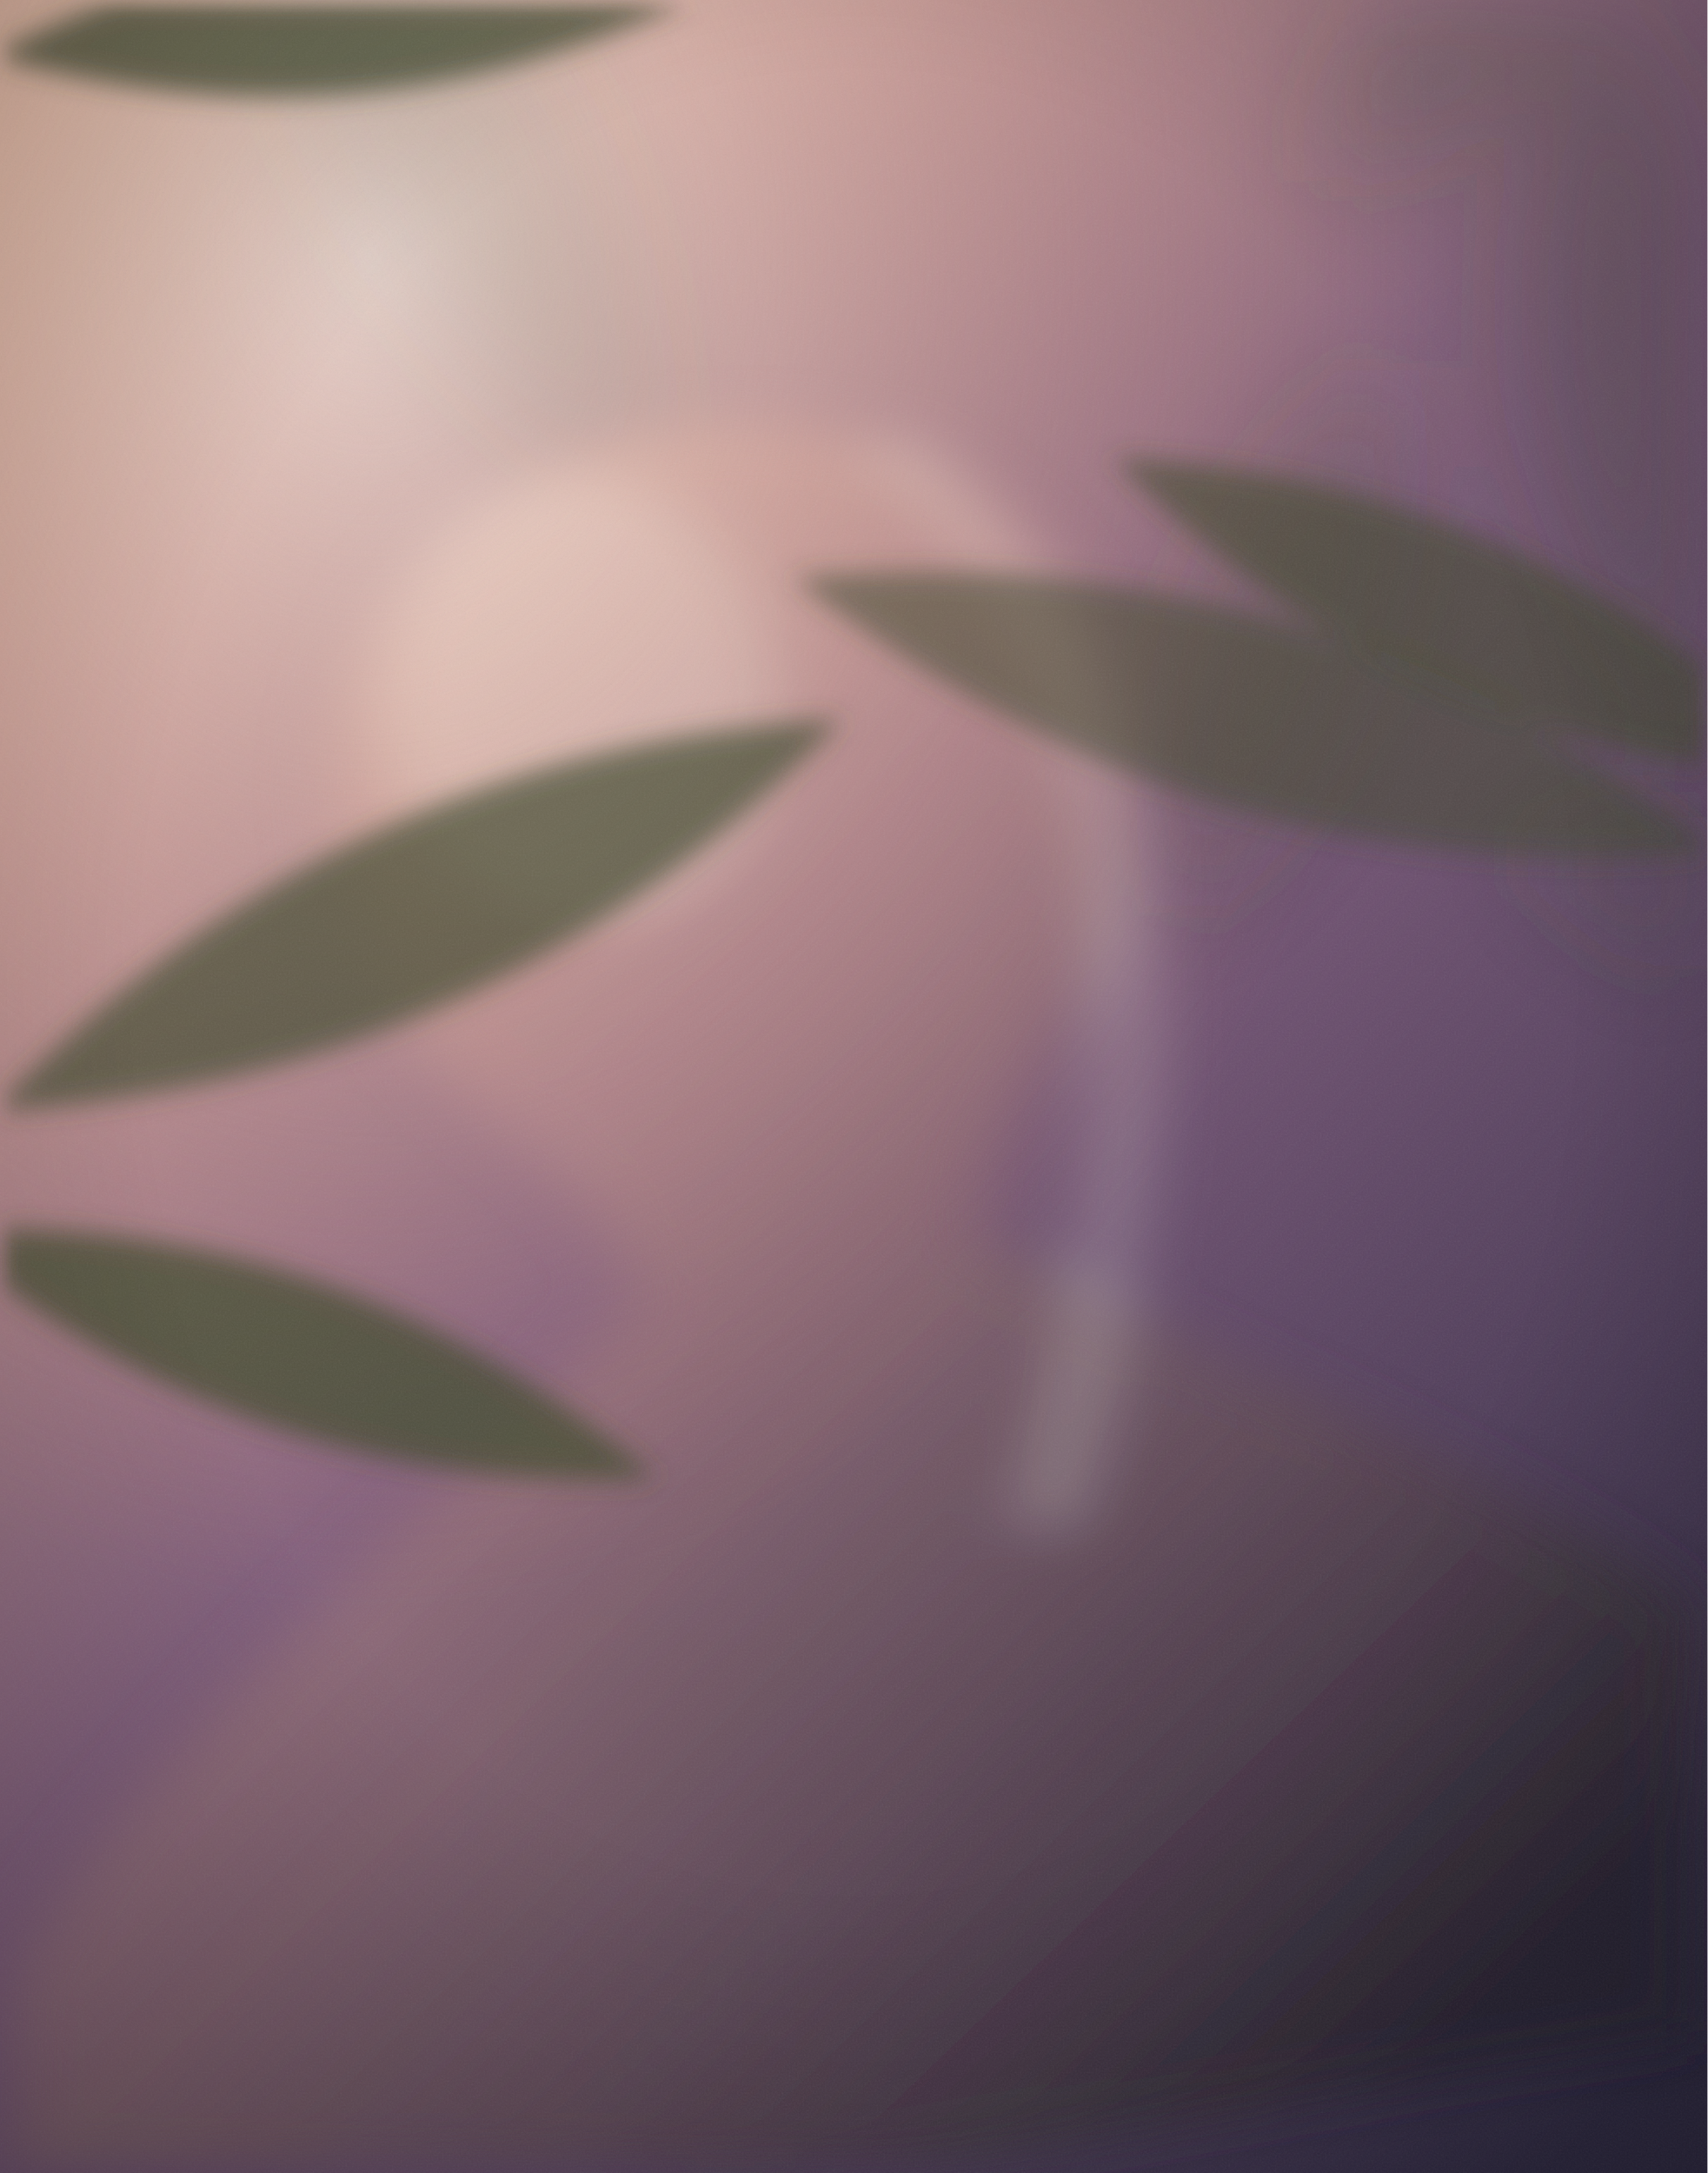
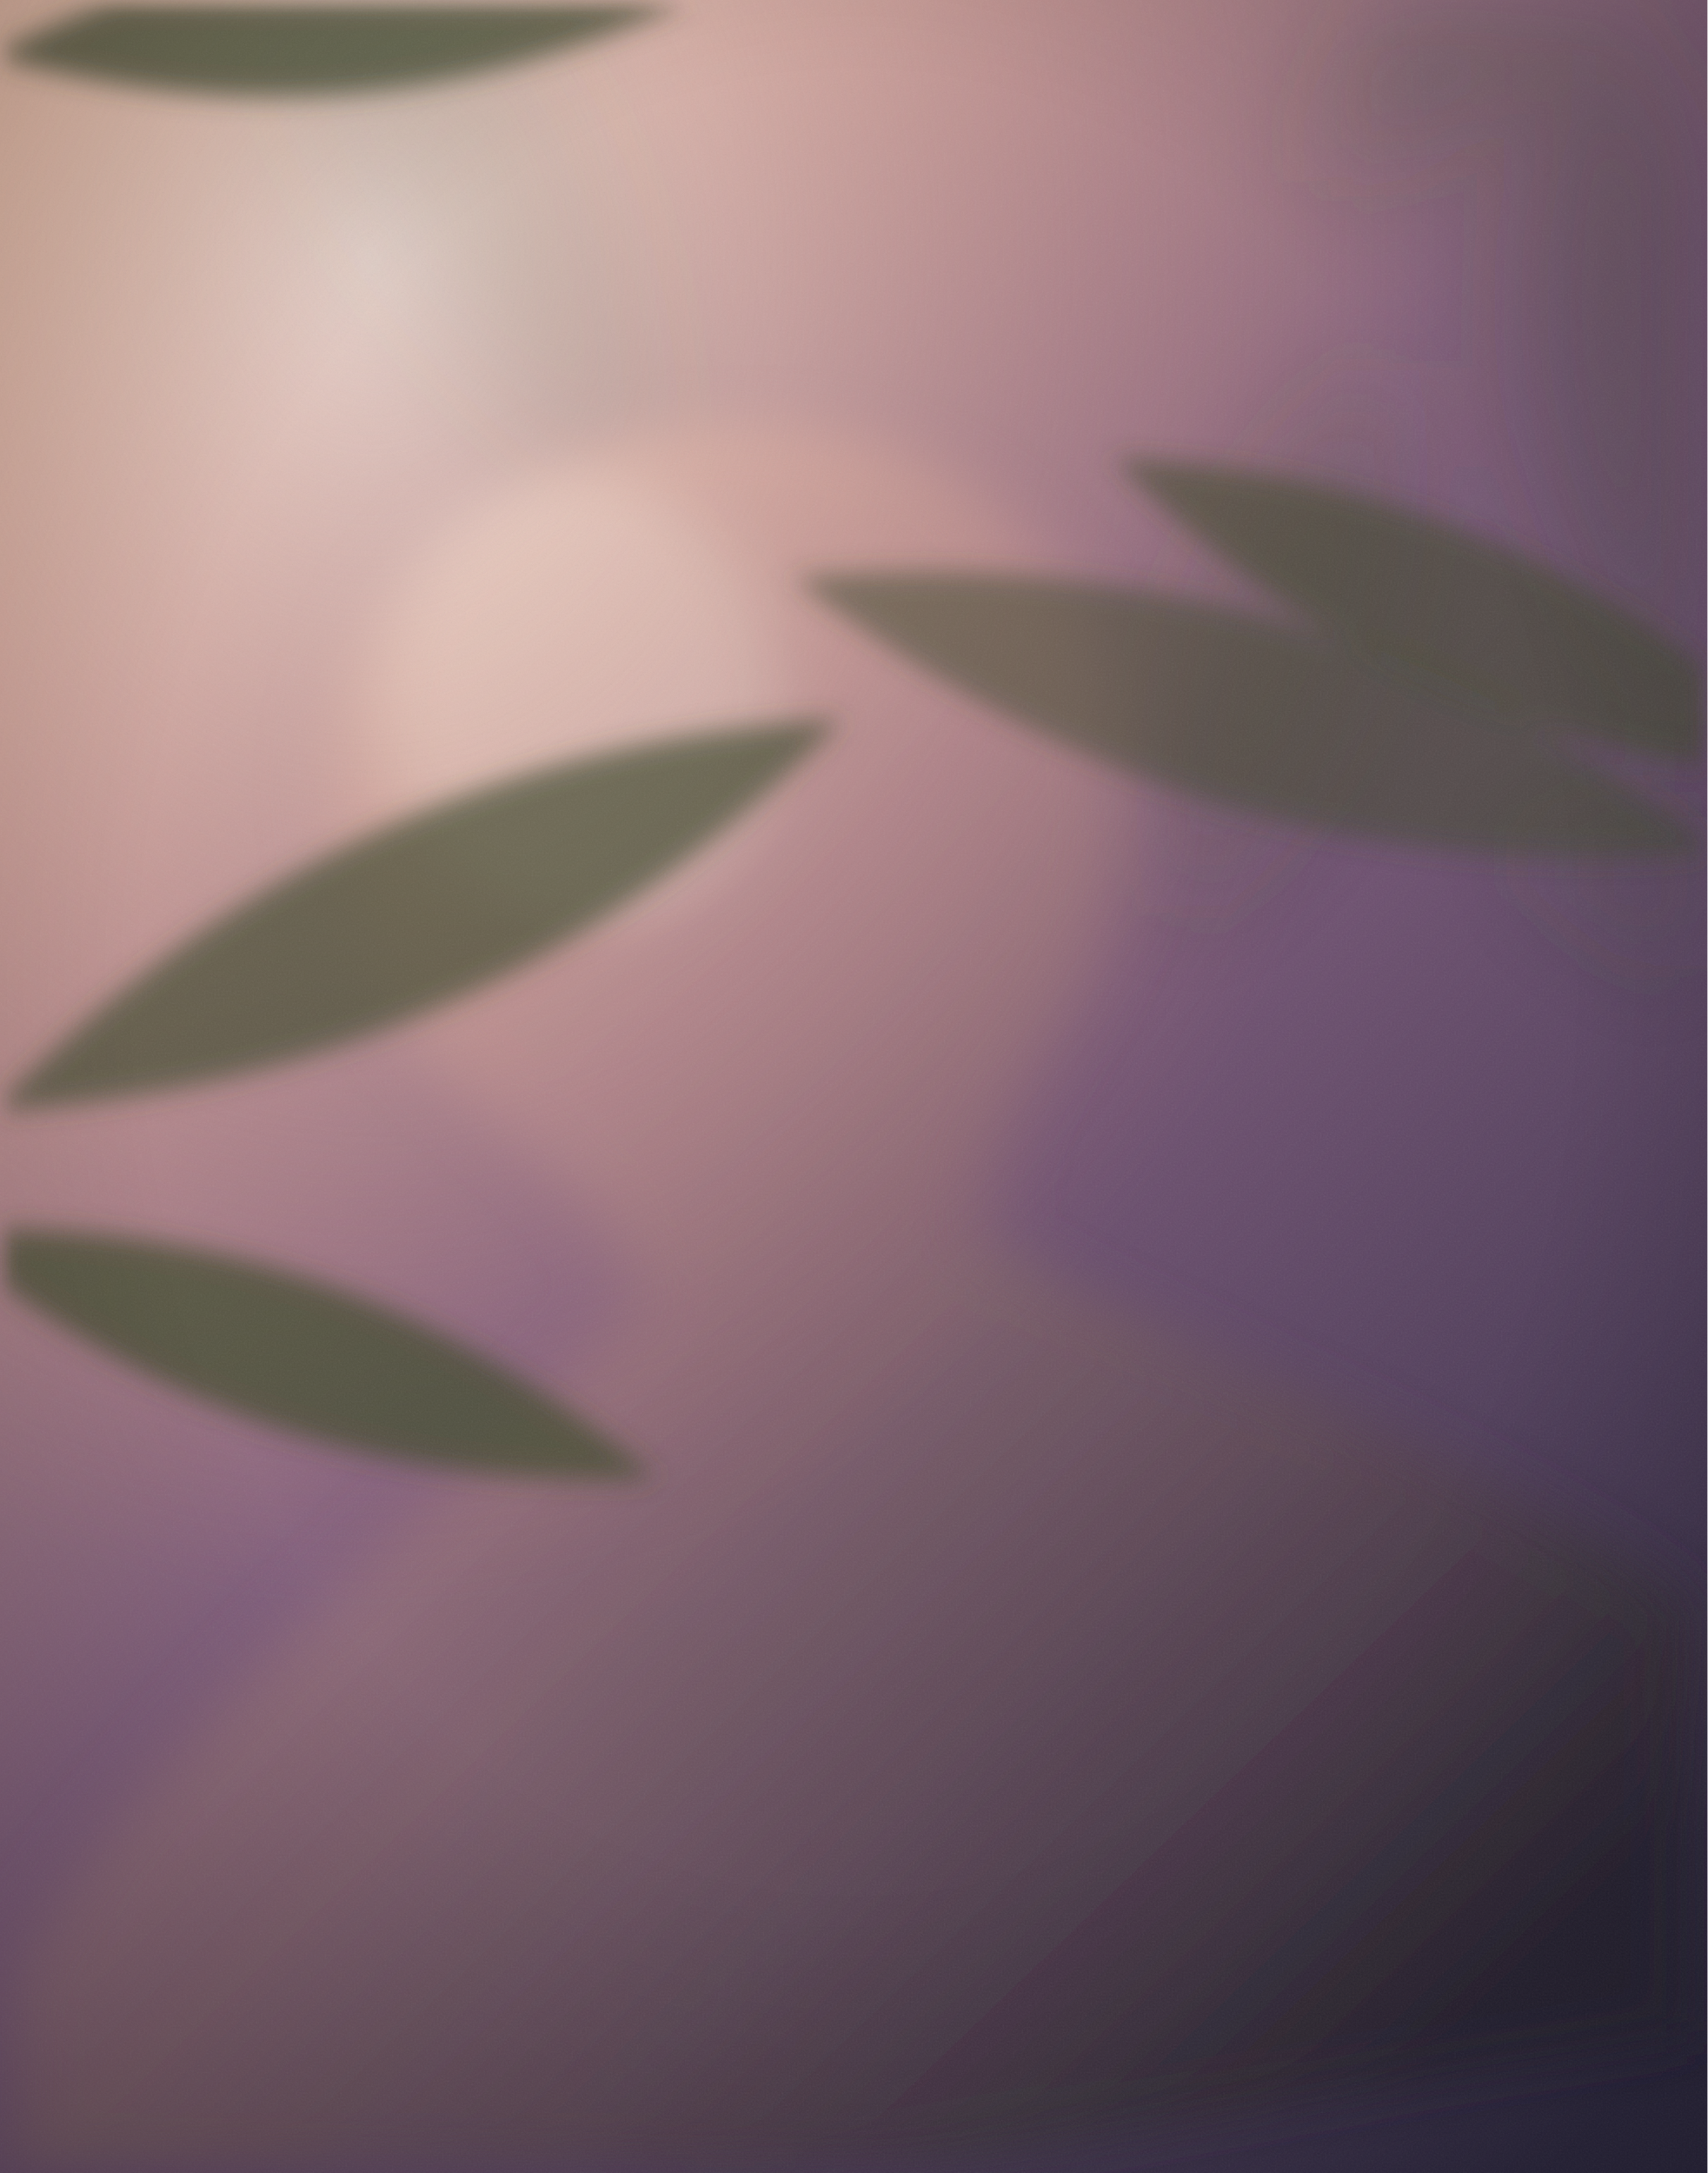
<svg xmlns="http://www.w3.org/2000/svg" viewBox="0 0 1100 1400" width="1100" height="1400" preserveAspectRatio="xMidYMid slice" role="img" aria-label="Placeholder artwork">
  <defs>
    <linearGradient id="air45" x1="10%" y1="0%" x2="90%" y2="100%">
      <stop offset="0%" stop-color="#E6B49E" />
      <stop offset="50%" stop-color="#7C5A7A" />
      <stop offset="100%" stop-color="#2C2740" />
    </linearGradient>
    <linearGradient id="figure45" x1="12%" y1="8%" x2="82%" y2="92%">
      <stop offset="0%" stop-color="#E4AE97" />
      <stop offset="38%" stop-color="#A07784" />
      <stop offset="100%" stop-color="#272230" />
    </linearGradient>
    <radialGradient id="sunspot45" cx="22%" cy="12%" r="62%">
      <stop offset="0%" stop-color="#FBF6F0" stop-opacity="0.6" />
      <stop offset="100%" stop-color="#D98B6A" stop-opacity="0" />
    </radialGradient>
    <filter id="soften45" x="-30%" y="-30%" width="160%" height="160%">
      <feGaussianBlur stdDeviation="19.6" />
    </filter>
    <filter id="farblur45" x="-30%" y="-30%" width="160%" height="160%">
      <feGaussianBlur stdDeviation="36.4" />
    </filter>
    <filter id="nearblur45" x="-30%" y="-30%" width="160%" height="160%">
      <feGaussianBlur stdDeviation="8.4" />
    </filter>
    <filter id="grain45" x="0" y="0" width="100%" height="100%">
      <feTurbulence type="fractalNoise" baseFrequency="0.9" numOctaves="3" seed="45" result="noise" />
      <feColorMatrix type="saturate" values="0" in="noise" result="desaturated" />
      <feComponentTransfer in="desaturated">
        <feFuncA type="linear" slope="0.16" />
      </feComponentTransfer>
    </filter>
    <radialGradient id="vignette45" cx="50%" cy="45%" r="75%">
      <stop offset="55%" stop-color="#000000" stop-opacity="0" />
      <stop offset="100%" stop-color="#000000" stop-opacity="0.28" />
    </radialGradient>
  </defs>
  <rect width="1100" height="1400" fill="url(#air45)" />
  <g filter="url(#farblur45)" fill="#40492F" fill-opacity="0.26">
    <path d="M420.3,329.5 Q432.3,23.3 167.8,-131.3 Q155.8,174.8 420.3,329.5 Z" />
    <path d="M1083.1,473.2 Q1198.6,216.6 1026.5,-6.1 Q911.1,250.5 1083.1,473.2 Z" />
    <path d="M973.7,541.7 Q1111,685.4 1302.3,631.9 Q1165.1,488.2 973.7,541.7 Z" />
    <path d="M361.8,1036.6 Q313.8,1255.6 484.5,1401 Q532.5,1182 361.8,1036.6 Z" />
    <path d="M757.6,595.5 Q936.6,452.1 894.3,226.8 Q715.3,370.1 757.6,595.5 Z" />
    <path d="M847.7,119.9 Q1058.8,55.4 1101.2,-161.3 Q890.1,-96.8 847.7,119.9 Z" />
  </g>
  <g filter="url(#soften45)" transform="rotate(-9.4 523.4 832.9)">
    <path d="M-159.7,1400 C-105,1096 232.5,964.5 407.1,816.5 C396.9,701.3 265.4,684.9 270.4,504 C270.4,191.5 776.4,191.5 776.4,504 C781.5,684.9 649.9,701.3 639.8,816.5 C814.4,964.5 1151.9,1096 1206.5,1400 Z" fill="url(#figure45)" fill-opacity="0.95" />
    <ellipse cx="437.4" cy="431.6" rx="126.5" ry="144.7" fill="#F9F0E7" fill-opacity="0.30" />
-     <path d="M662.6,306.7 C814.4,471.1 776.4,734.2 649.9,997.4" stroke="#FBF4ED" stroke-opacity="0.35" stroke-width="22.8" fill="none" stroke-linecap="round" />
  </g>
  <rect width="1100" height="1400" fill="url(#sunspot45)" />
  <g filter="url(#nearblur45)">
    <path d="M-4.6,715.7 Q319.5,699 542.7,463.4 Q218.5,480 -4.6,715.7 Z" fill="#40492F" fill-opacity="0.69" />
    <path d="M1109.4,549.3 Q845.5,341 510.8,372.2 Q774.7,580.4 1109.4,549.3 Z" fill="#40492F" fill-opacity="0.55" />
    <path d="M-6.6,35.8 Q239.2,107 466.3,-10.9 Q220.5,-82.1 -6.6,35.8 Z" fill="#40492F" fill-opacity="0.72" />
    <path d="M1178.7,500.8 Q988.8,305.6 716.6,295.2 Q906.5,490.4 1178.7,500.8 Z" fill="#40492F" fill-opacity="0.61" />
    <path d="M-43.2,792.8 Q157.8,965.7 422.7,952.3 Q221.6,779.4 -43.2,792.8 Z" fill="#40492F" fill-opacity="0.74" />
  </g>
  <rect width="1100" height="1400" filter="url(#grain45)" opacity="0.5" />
  <rect width="1100" height="1400" fill="url(#vignette45)" />
</svg>
